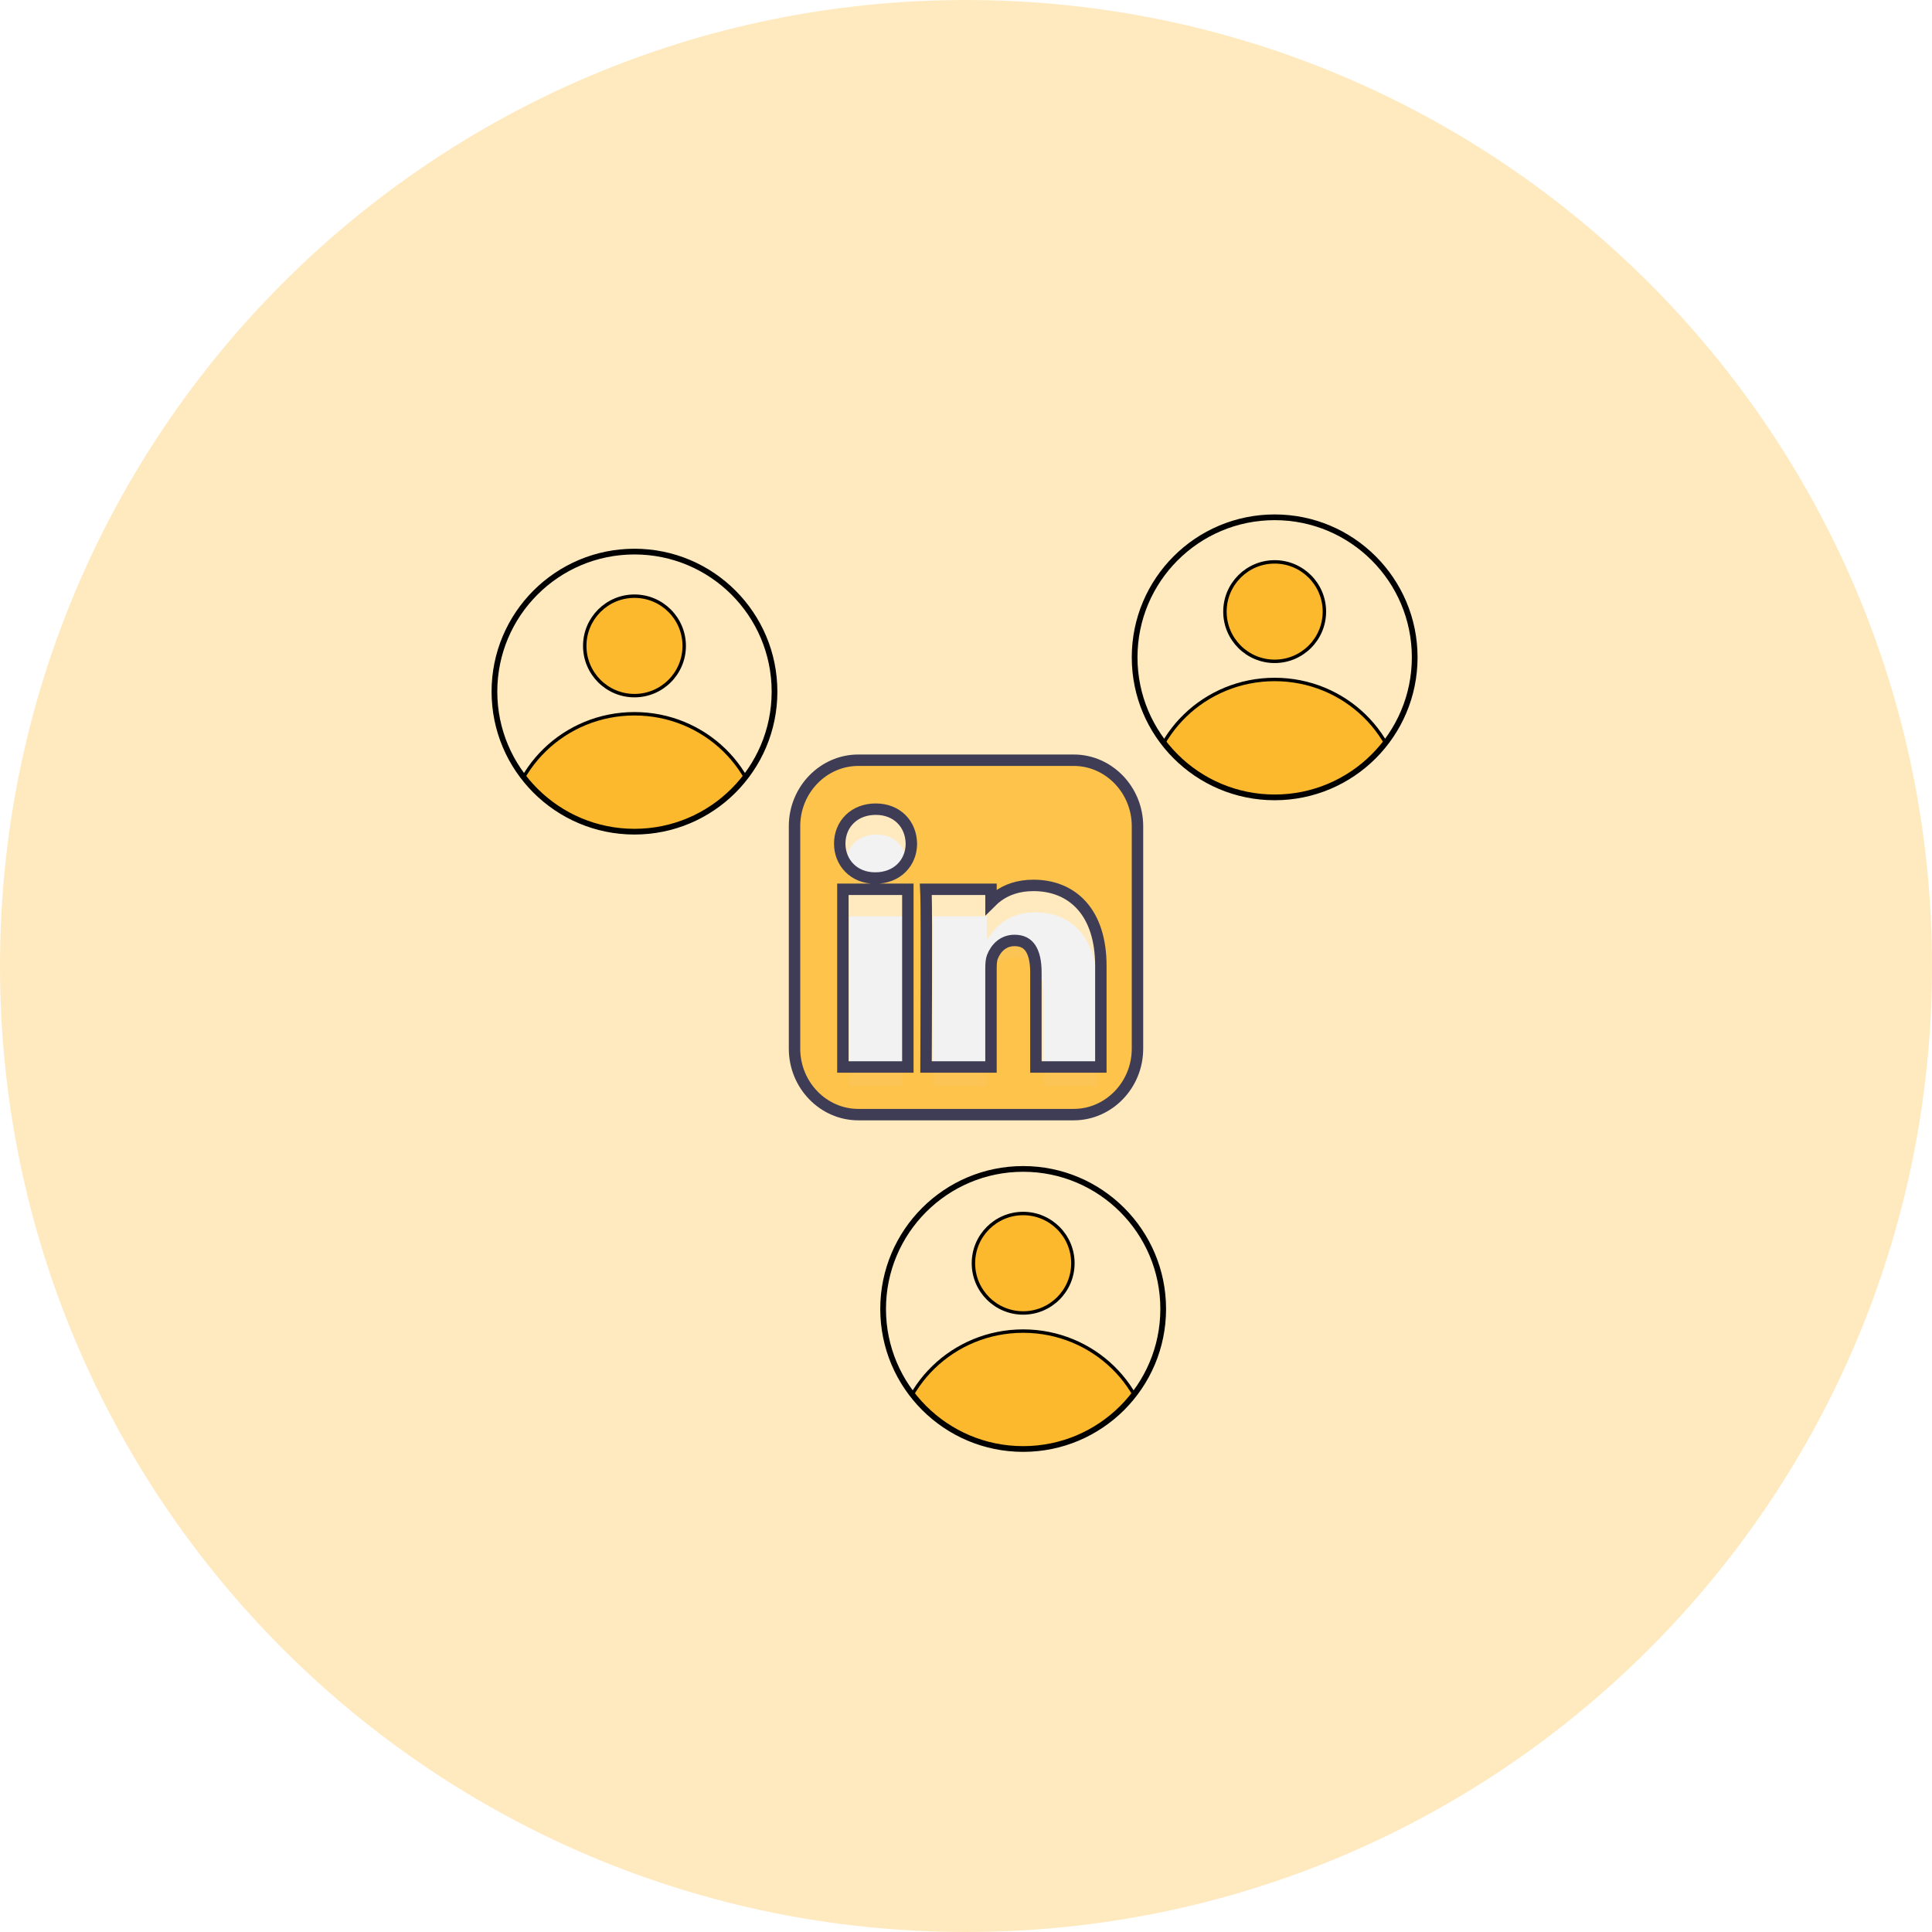
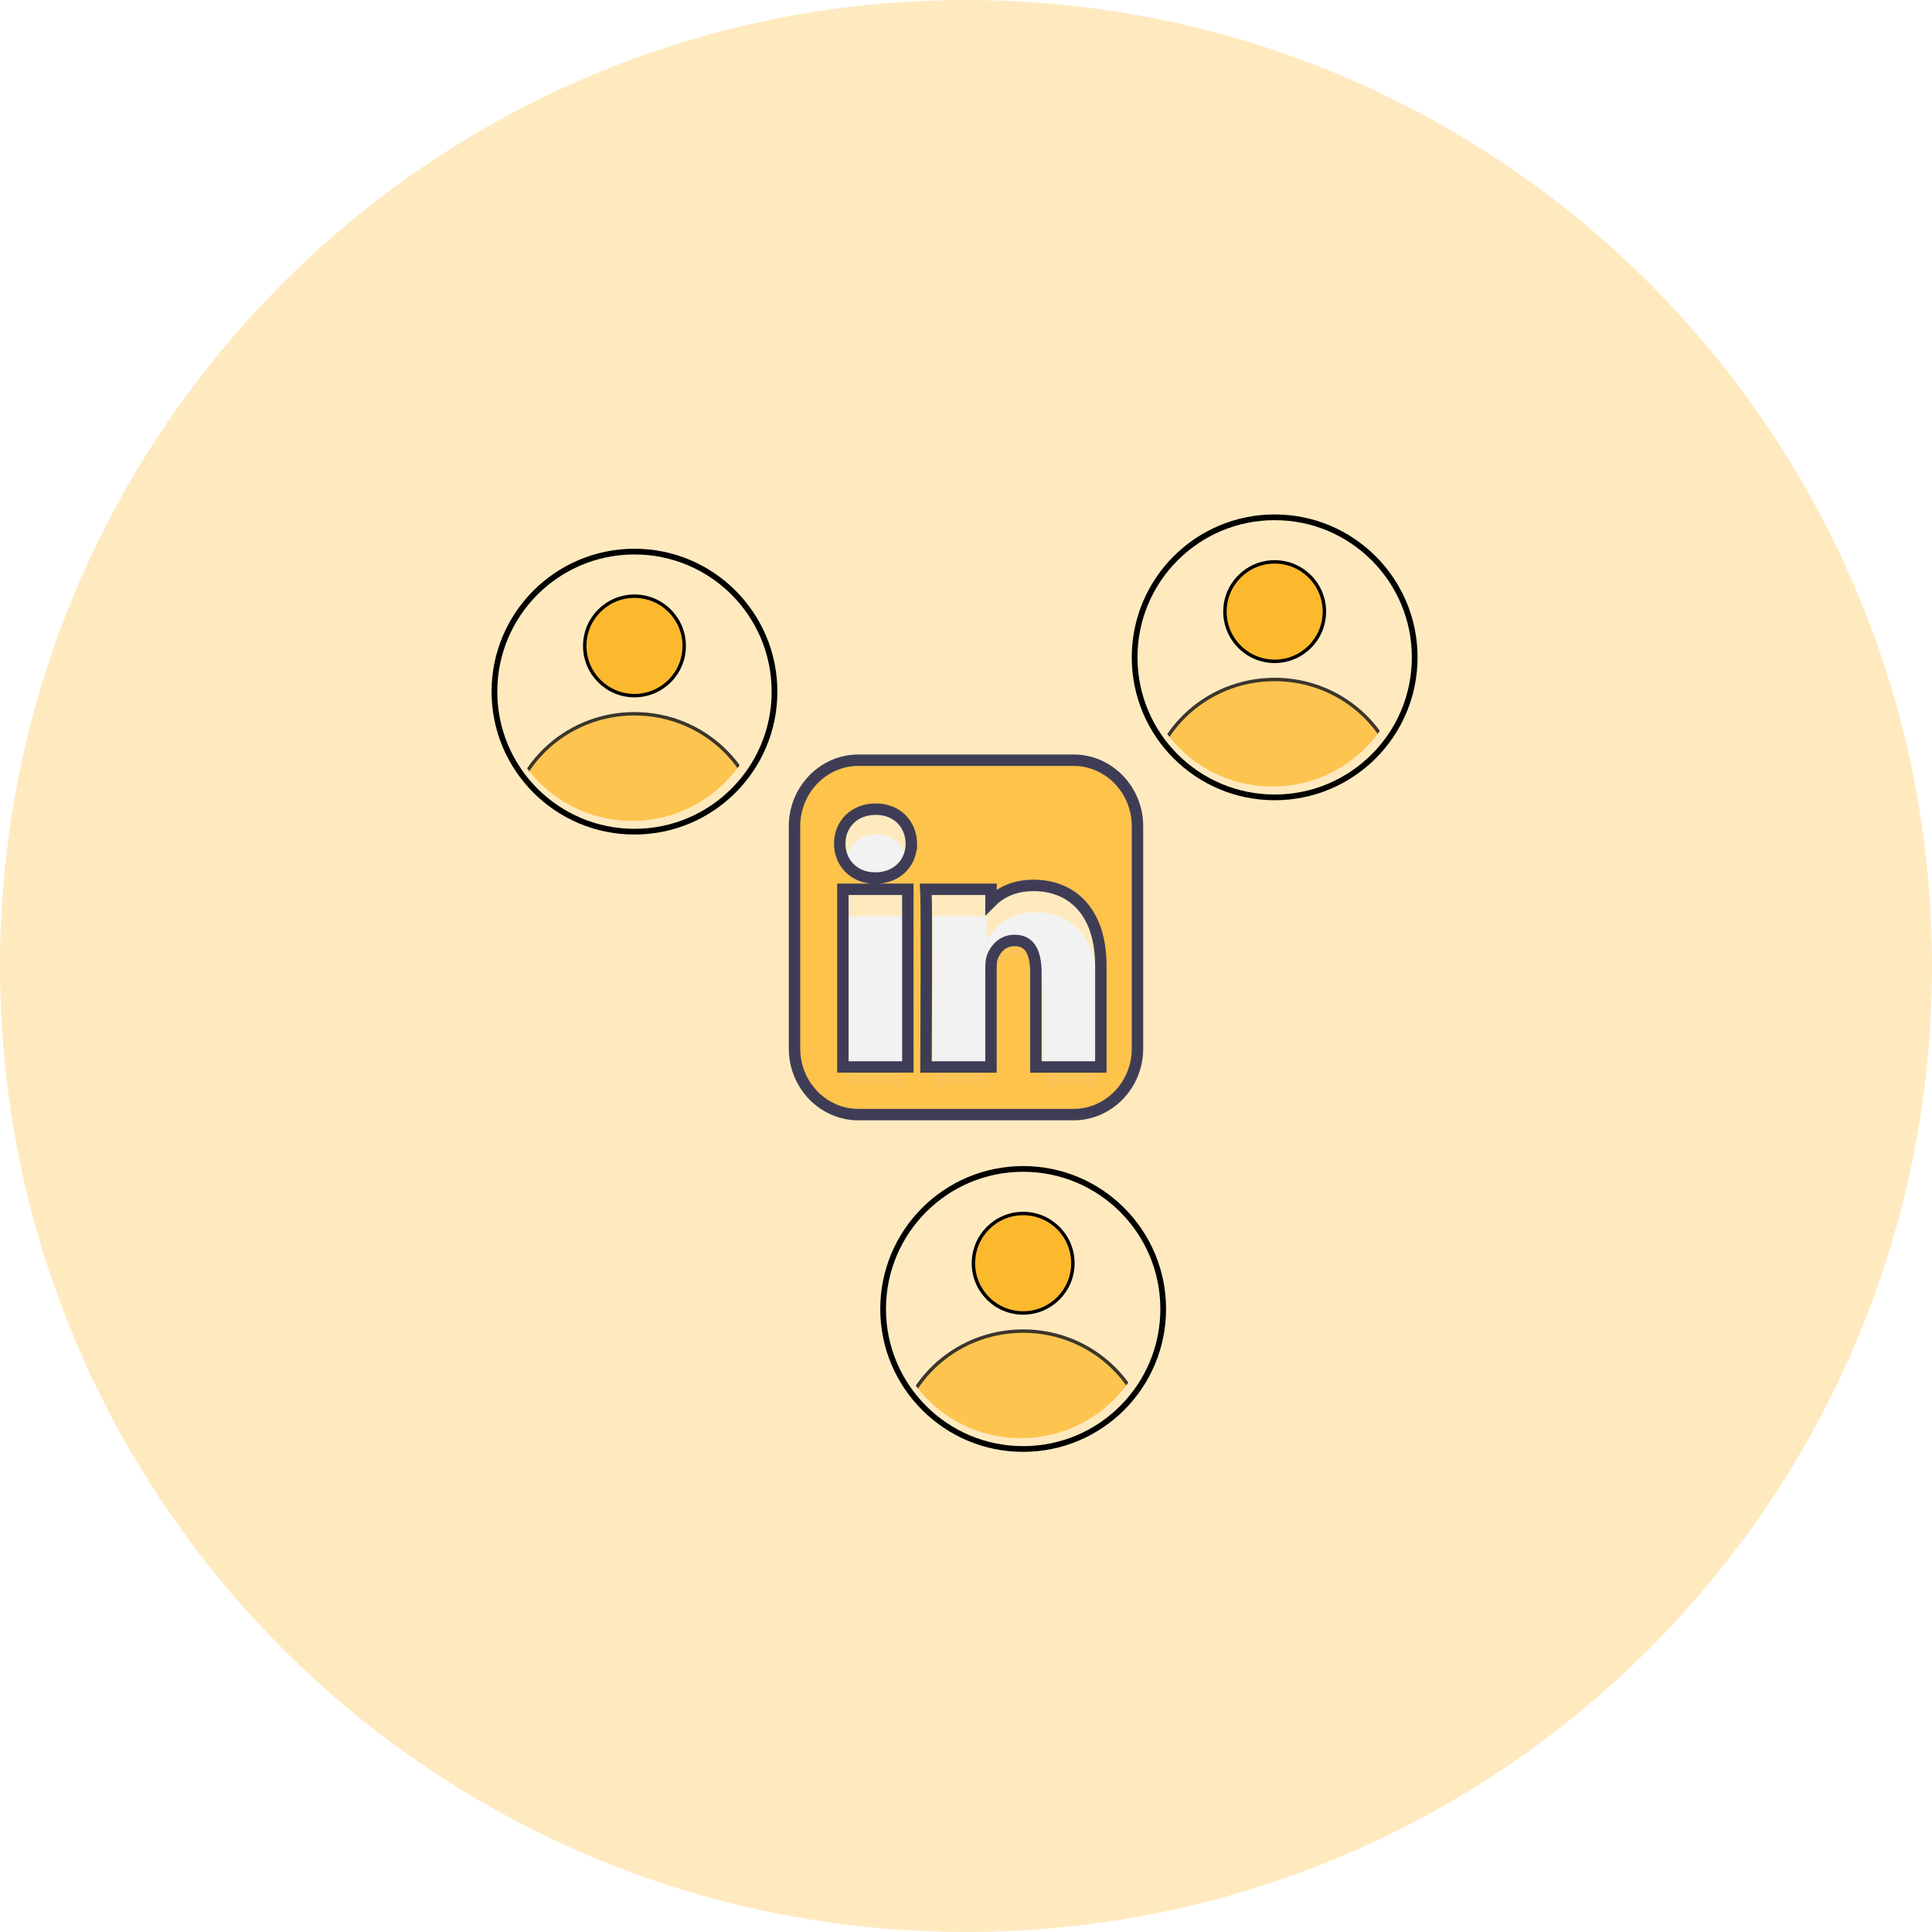
- <svg xmlns="http://www.w3.org/2000/svg" width="169" height="169" viewBox="0 0 169 169" fill="none">
+ <svg xmlns="http://www.w3.org/2000/svg" width="169" height="169" fill="none">
  <circle cx="84.5" cy="84.5" r="84.5" fill="#FFEAC0" />
-   <path d="M79.305 75.565C79.274 74.108 78.281 73 76.667 73C75.054 73 74 74.108 74 75.565C74 76.989 75.023 78.128 76.606 78.128H76.636C78.281 78.128 79.305 76.989 79.305 75.565Z" fill="#F2F2F2" />
-   <path d="M96 86.489C96 81.929 93.674 79.808 90.571 79.808C88.069 79.808 86.948 81.246 86.321 82.258V80.156H81.604C81.666 81.549 81.604 95 81.604 95H86.32V86.71C86.32 86.266 86.351 85.823 86.475 85.506C86.816 84.62 87.593 83.702 88.895 83.702C90.602 83.702 91.284 85.064 91.284 87.059V95H96V86.489Z" fill="#F2F2F2" />
-   <path d="M78.994 80.157H74.278V95H78.994V80.157Z" fill="#F2F2F2" />
-   <path d="M79.722 73.793H79.722L79.722 73.782C79.704 72.955 79.407 72.199 78.855 71.648C78.3 71.094 77.521 70.781 76.603 70.781C75.686 70.781 74.894 71.093 74.329 71.644C73.764 72.194 73.455 72.954 73.455 73.793C73.455 75.461 74.691 76.804 76.542 76.804H76.572C77.506 76.804 78.299 76.483 78.861 75.927C79.421 75.373 79.722 74.614 79.722 73.793ZM95.796 93.332H96.296V92.832V84.494C96.296 82.179 95.697 80.41 94.629 79.214C93.556 78.012 92.063 77.45 90.406 77.45C89.061 77.45 88.06 77.834 87.308 78.371C87.076 78.537 86.87 78.715 86.687 78.898V78.29V77.79H86.187H81.504H80.981L81.005 78.313C81.035 78.98 81.035 82.597 81.027 86.072C81.023 87.804 81.018 89.494 81.013 90.75C81.01 91.378 81.008 91.898 81.007 92.261L81.005 92.682L81.004 92.792L81.004 92.82L81.004 92.828L81.004 92.829L81.004 92.83C81.004 92.83 81.004 92.83 81.504 92.832L81.004 92.83L81.002 93.332H81.504H86.186H86.686V92.832V84.711C86.686 84.279 86.719 83.931 86.805 83.717L86.806 83.714C87.101 82.957 87.73 82.265 88.743 82.265C89.436 82.265 89.865 82.525 90.147 82.951C90.45 83.412 90.615 84.119 90.615 85.053V92.832V93.332H91.115H95.796ZM74.231 77.791H73.731V78.291V92.832V93.332H74.231H78.913H79.413V92.832V78.291V77.791H78.913H74.231ZM69.5 72.271C69.5 69.083 72.025 66.5 75.075 66.5H93.926C96.976 66.5 99.5 69.083 99.5 72.271V91.73C99.5 94.918 96.976 97.5 93.926 97.5H75.075C72.025 97.5 69.5 94.918 69.5 91.73V72.271Z" fill="#FDB92D" fill-opacity="0.8" stroke="#3F3D56" />
-   <mask id="mask0" mask-type="alpha" maskUnits="userSpaceOnUse" x="99" y="45" width="25" height="25">
-     <circle cx="111.302" cy="57.302" r="11.902" fill="#C4C4C4" stroke="black" stroke-width="0.8" />
+   <path d="M79.305 75.565C79.275 74.108 78.281 73 76.667 73 75.054 73 74 74.108 74 75.565c0 1.424 1.023 2.563 2.606 2.563h.03c1.645 0 2.67-1.14 2.67-2.563zM96 86.489c0-4.56-2.326-6.681-5.429-6.681-2.502 0-3.623 1.438-4.25 2.45v-2.102h-4.717c.062 1.392 0 14.844 0 14.844h4.716v-8.29c0-.444.03-.886.155-1.204.341-.886 1.118-1.804 2.42-1.804 1.707 0 2.39 1.362 2.39 3.357V95H96v-8.51zm-17.006-6.332h-4.716V95h4.716V80.157z" fill="#F2F2F2" />
+   <path d="M79.722 73.793h0v-.01c-.018-.828-.315-1.584-.867-2.135-.555-.554-1.334-.867-2.252-.867-.917 0-1.709.312-2.274.862-.564.55-.874 1.31-.874 2.15 0 1.668 1.236 3.011 3.087 3.011h.03c.934 0 1.727-.321 2.289-.877.56-.554.86-1.313.86-2.134zm16.074 19.54h.5v-8.839c0-2.315-.599-4.084-1.667-5.28-1.073-1.202-2.566-1.764-4.223-1.764-1.345 0-2.346.384-3.099.921a4.964 4.964 0 00-.62.527V77.79H80.98l.024.523c.03.667.03 4.284.022 7.759a2943.812 2943.812 0 01-.02 6.19l-.002.42v.147h0l.5.003-.5-.002-.003.502h5.684v-8.62c0-.433.033-.781.118-.995l.002-.003c.295-.757.924-1.45 1.937-1.45.693 0 1.122.261 1.404.687.303.46.468 1.168.468 2.102v8.28h5.181zM74.231 77.791h-.5v15.54h5.682v-15.54H74.23zM69.5 72.27c0-3.188 2.525-5.771 5.575-5.771h18.851c3.05 0 5.574 2.583 5.574 5.77v19.46c0 3.188-2.524 5.77-5.574 5.77H75.075c-3.05 0-5.575-2.582-5.575-5.77V72.27z" fill="#FDB92D" fill-opacity=".8" stroke="#3F3D56" />
+   <mask id="mask0" maskUnits="userSpaceOnUse" x="99" y="45" width="25" height="25">
+     <circle cx="111.302" cy="57.302" r="11.902" fill="#C4C4C4" stroke="#000" stroke-width=".8" />
  </mask>
  <g mask="url(#mask0)">
-     <path d="M100.341 70.247C100.423 64.265 105.385 59.436 111.5 59.436C117.615 59.436 122.577 64.265 122.658 70.247H100.341Z" fill="#FDB92D" stroke="black" stroke-width="0.3" />
+     <path d="M100.341 70.247c.082-5.982 5.044-10.811 11.159-10.811 6.115 0 11.077 4.829 11.158 10.81h-22.317z" fill="#FDB92D" stroke="#000" stroke-width=".3" />
  </g>
-   <circle cx="111.5" cy="53.5" r="4.35" fill="#FDB92D" stroke="black" stroke-width="0.3" />
-   <circle cx="111.5" cy="57.5" r="12.25" stroke="black" stroke-width="0.5" />
-   <mask id="mask1" mask-type="alpha" maskUnits="userSpaceOnUse" x="43" y="48" width="25" height="25">
-     <circle cx="55.302" cy="60.302" r="11.902" fill="#C4C4C4" stroke="black" stroke-width="0.8" />
+   <circle cx="111.5" cy="53.5" r="4.35" fill="#FDB92D" stroke="#000" stroke-width=".3" />
+   <circle cx="111.5" cy="57.5" r="12.25" stroke="#000" stroke-width=".5" />
+   <mask id="mask1" maskUnits="userSpaceOnUse" x="43" y="48" width="25" height="25">
+     <circle cx="55.302" cy="60.302" r="11.902" fill="#C4C4C4" stroke="#000" stroke-width=".8" />
  </mask>
  <g mask="url(#mask1)">
-     <path d="M44.342 73.247C44.423 67.265 49.385 62.436 55.5 62.436C61.615 62.436 66.577 67.265 66.659 73.247H44.342Z" fill="#FDB92D" stroke="black" stroke-width="0.3" />
+     <path d="M44.342 73.247c.081-5.982 5.043-10.811 11.158-10.811 6.115 0 11.077 4.829 11.159 10.81H44.34z" fill="#FDB92D" stroke="#000" stroke-width=".3" />
  </g>
-   <circle cx="55.5" cy="56.5" r="4.35" fill="#FDB92D" stroke="black" stroke-width="0.3" />
-   <circle cx="55.5" cy="60.5" r="12.25" stroke="black" stroke-width="0.5" />
-   <mask id="mask2" mask-type="alpha" maskUnits="userSpaceOnUse" x="77" y="102" width="25" height="25">
-     <circle cx="89.302" cy="114.302" r="11.902" fill="#C4C4C4" stroke="black" stroke-width="0.8" />
+   <circle cx="55.5" cy="56.5" r="4.35" fill="#FDB92D" stroke="#000" stroke-width=".3" />
+   <circle cx="55.5" cy="60.5" r="12.25" stroke="#000" stroke-width=".5" />
+   <mask id="mask2" maskUnits="userSpaceOnUse" x="77" y="102" width="25" height="25">
+     <circle cx="89.302" cy="114.302" r="11.902" fill="#C4C4C4" stroke="#000" stroke-width=".8" />
  </mask>
  <g mask="url(#mask2)">
-     <path d="M78.341 127.247C78.423 121.265 83.385 116.436 89.5 116.436C95.615 116.436 100.577 121.265 100.658 127.247H78.341Z" fill="#FDB92D" stroke="black" stroke-width="0.3" />
+     <path d="M78.341 127.247c.082-5.982 5.044-10.811 11.159-10.811 6.115 0 11.077 4.829 11.158 10.811H78.341z" fill="#FDB92D" stroke="#000" stroke-width=".3" />
  </g>
-   <circle cx="89.5" cy="110.5" r="4.35" fill="#FDB92D" stroke="black" stroke-width="0.3" />
-   <circle cx="89.5" cy="114.5" r="12.25" stroke="black" stroke-width="0.5" />
+   <circle cx="89.5" cy="110.5" r="4.35" fill="#FDB92D" stroke="#000" stroke-width=".3" />
+   <circle cx="89.5" cy="114.5" r="12.25" stroke="#000" stroke-width=".5" />
</svg>
